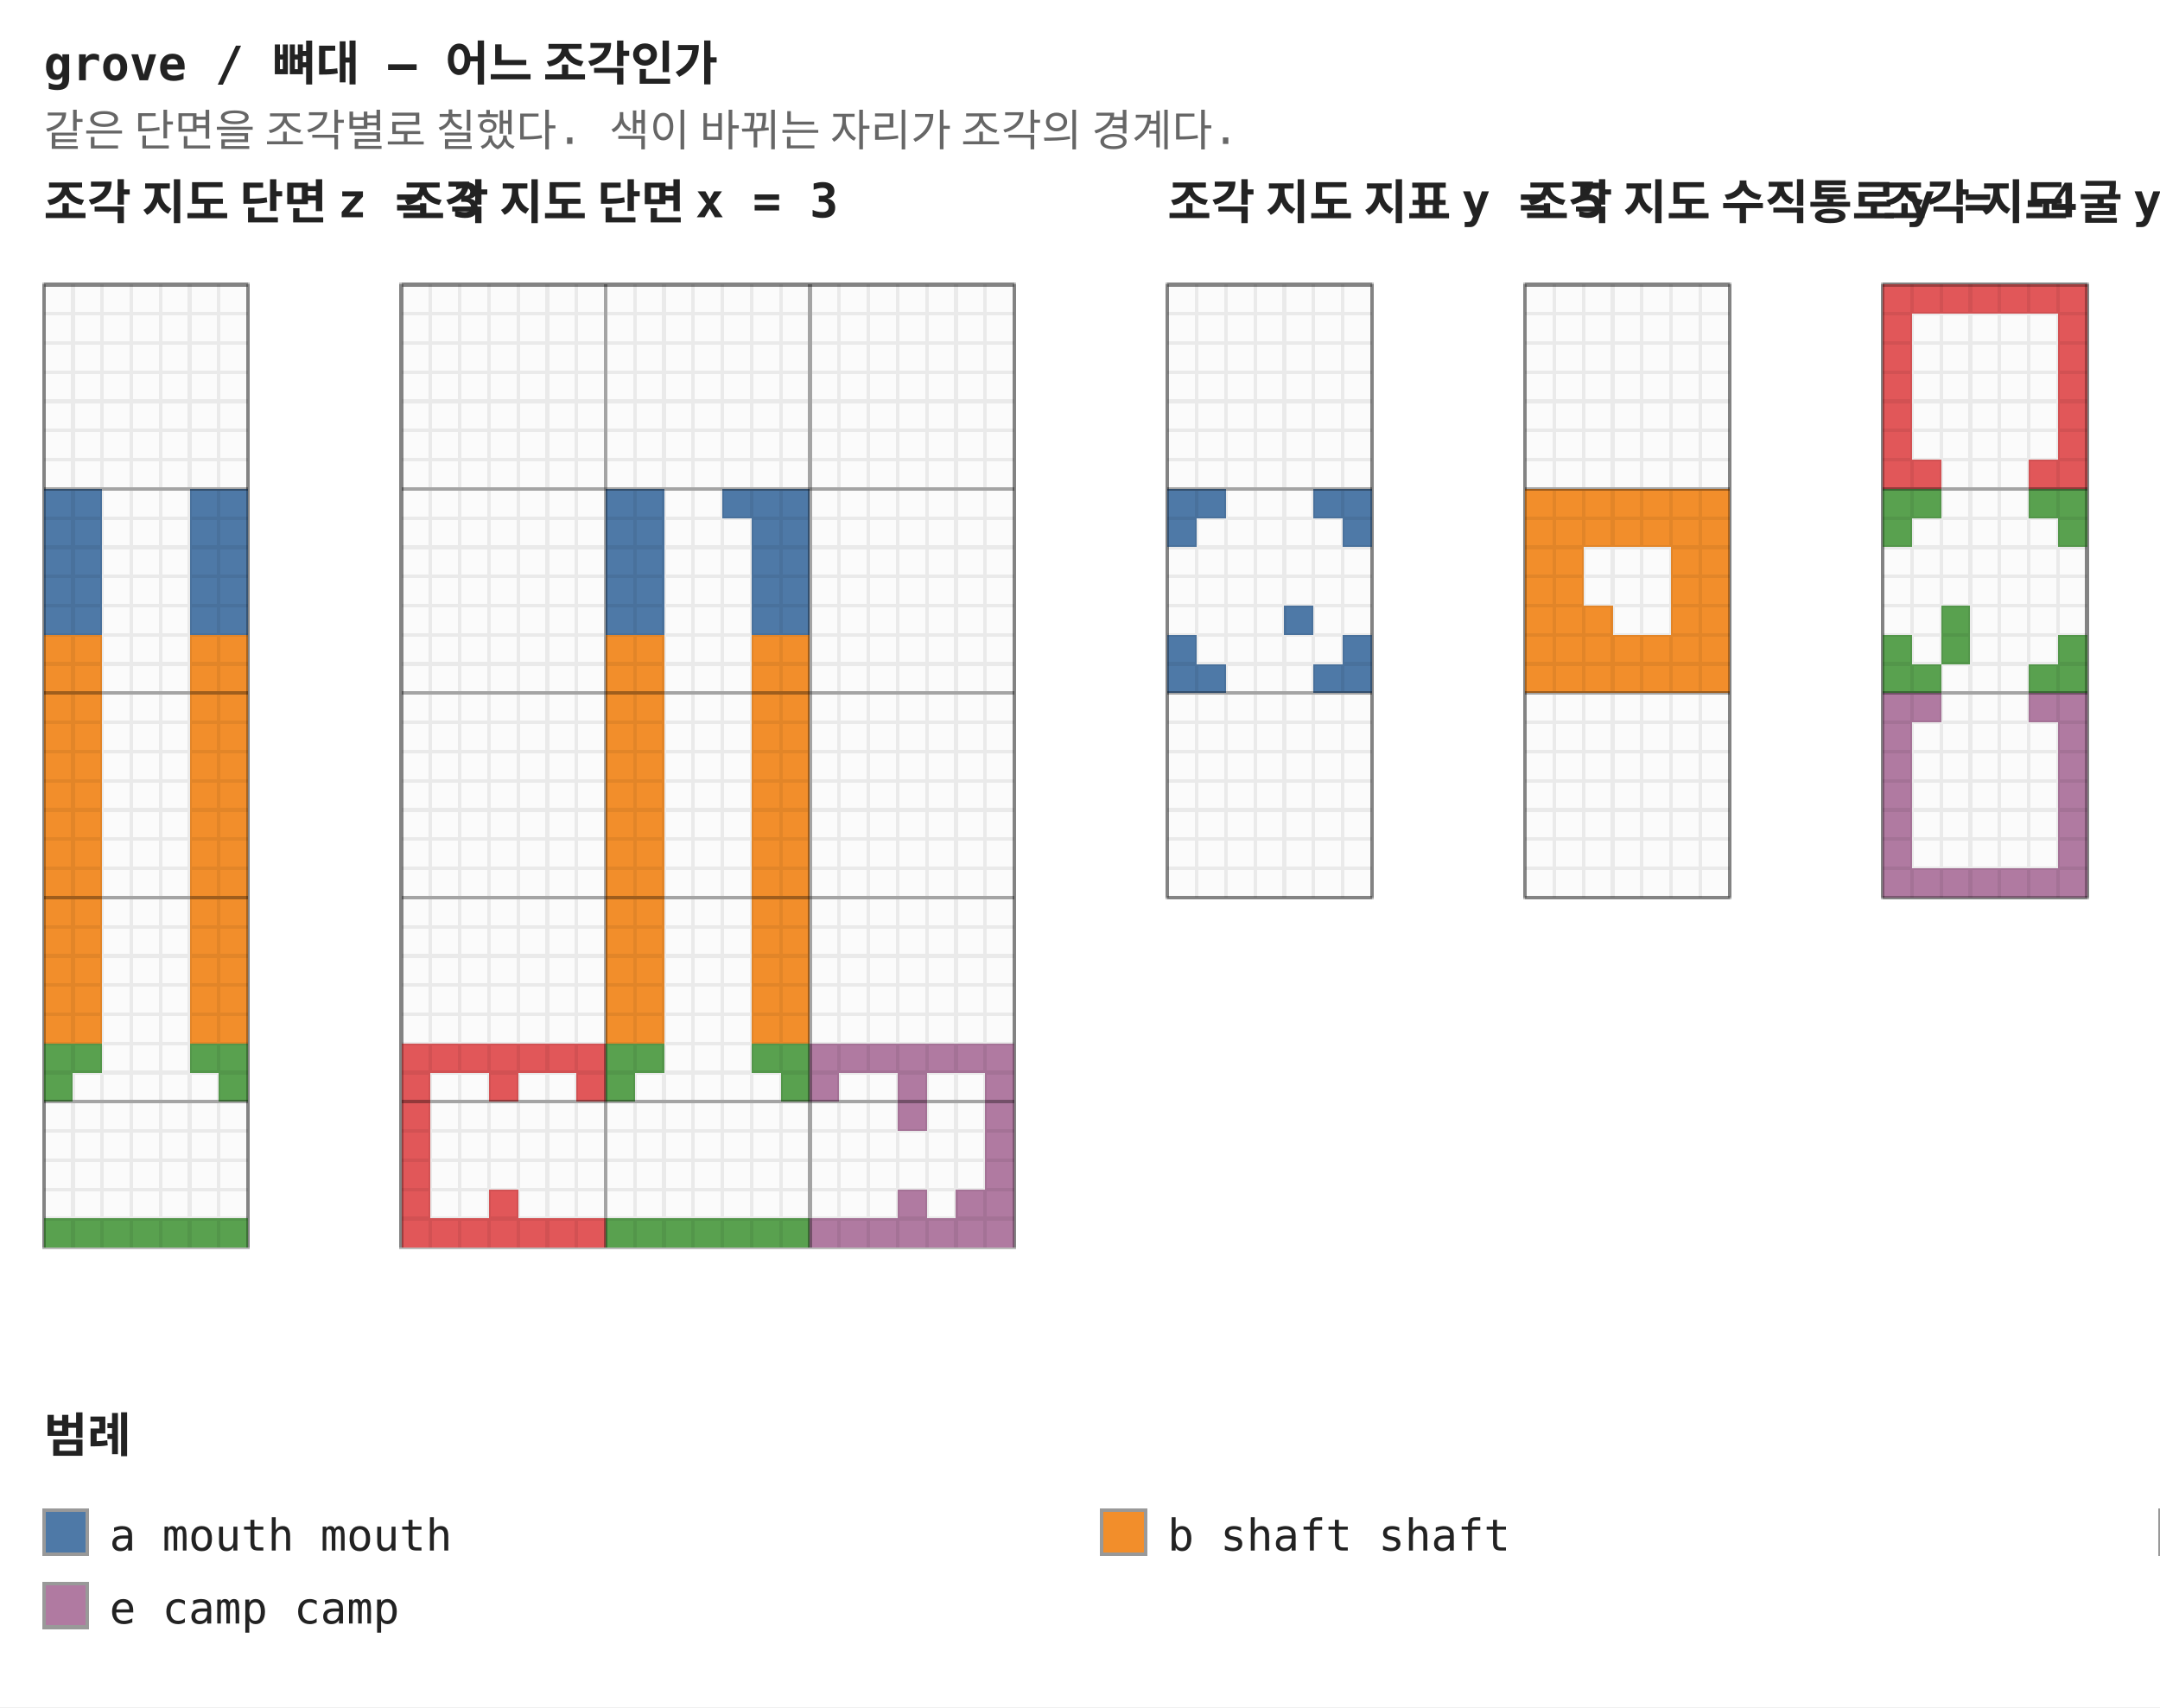
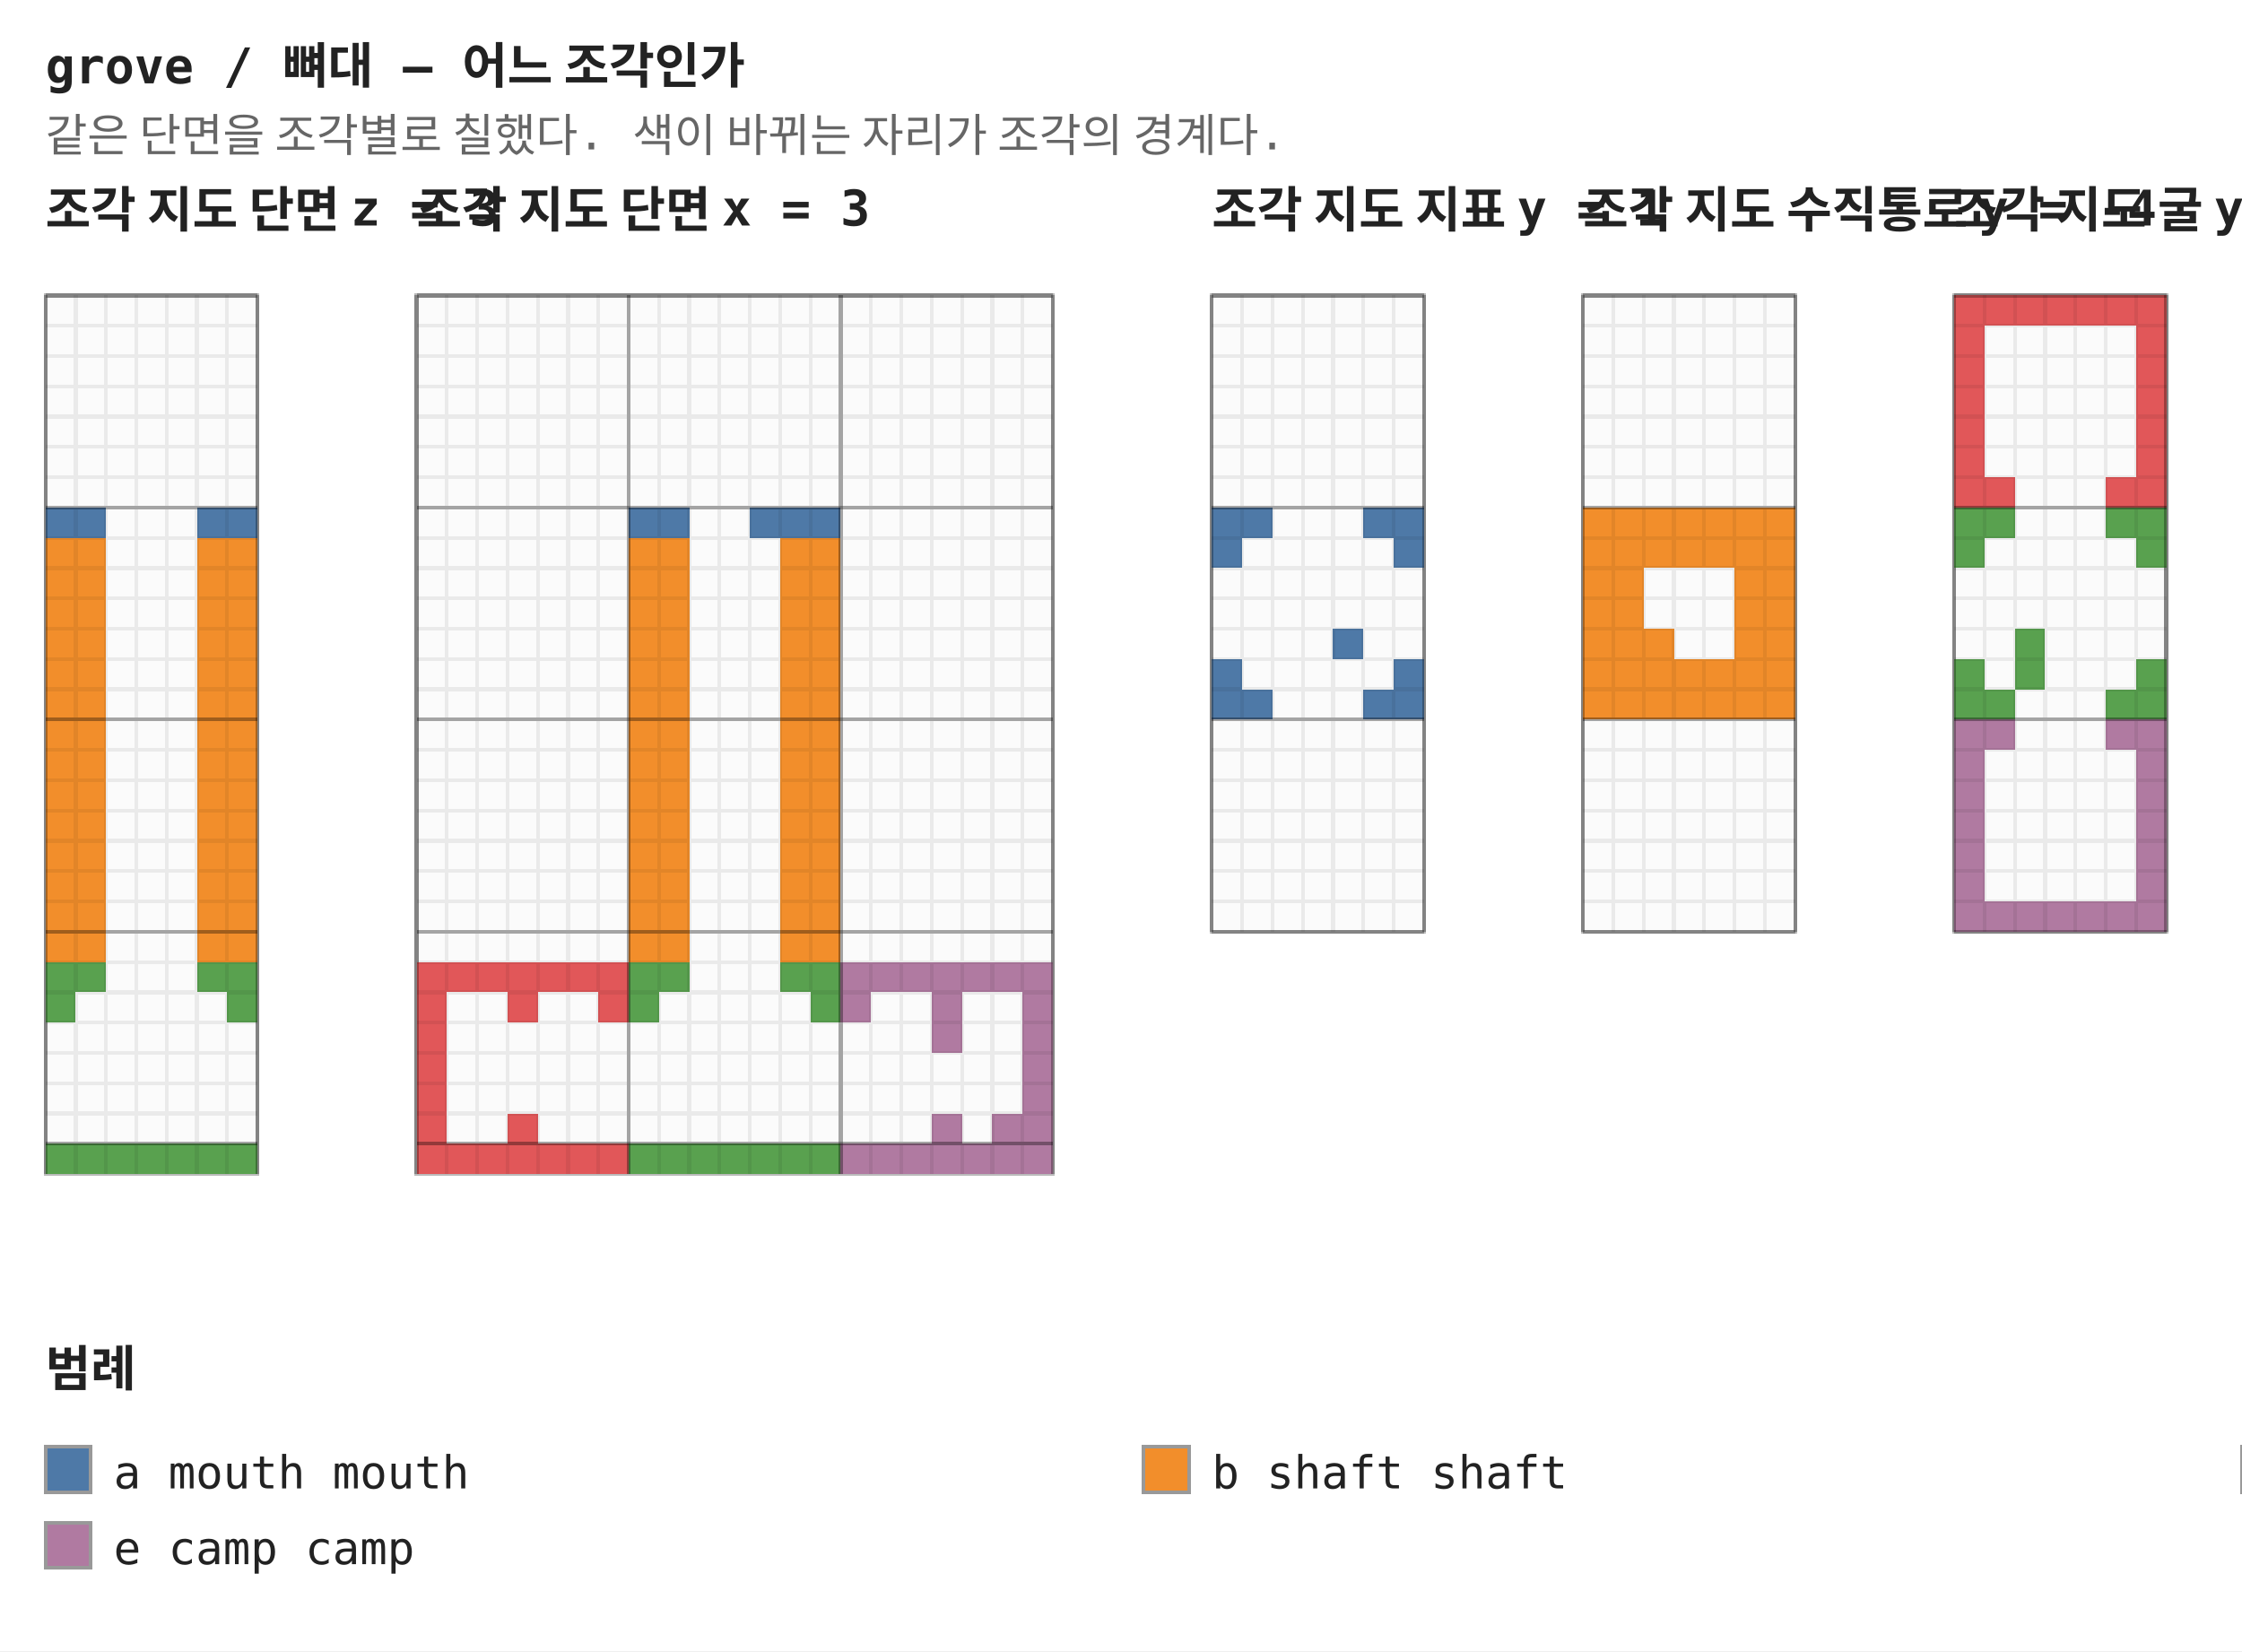
- <svg xmlns="http://www.w3.org/2000/svg" width="592" height="468" viewBox="0 0 592 468" shape-rendering="crispEdges" font-family="Consolas,'Malgun Gothic','Noto Sans KR',monospace">
+ <svg xmlns="http://www.w3.org/2000/svg" width="592" height="436" viewBox="0 0 592 436" shape-rendering="crispEdges" font-family="Consolas,'Malgun Gothic','Noto Sans KR',monospace">
  <style>text{fill:#222;shape-rendering:auto}.cap{font-size:13px;font-weight:bold}.leg{font-size:12px}.sub{font-size:12px;fill:#666}.tick{font-size:8px;fill:#999;text-anchor:middle}.arrow{font-size:10px;fill:#fff;text-anchor:middle}.fine{stroke:#000;stroke-opacity:.07;stroke-width:1;fill:none}.grid{stroke:#000;stroke-opacity:.30;stroke-width:1}</style>
  <rect width="100%" height="100%" fill="#fff" />
  <text x="12" y="22" class="cap" font-size="16">grove / 뼈대 — 어느 조각인가</text>
  <text x="12" y="40" class="sub">같은 단면을 조각별로 칠했다. 색이 바뀌는 자리가 조각의 경계다.</text>
  <text x="12" y="60" class="cap">조각 지도  단면 z = 3</text>
-   <rect x="12" y="78" width="56" height="264" fill="#fbfbfb" stroke="#bbb" />
-   <path transform="translate(12,78) scale(8)" fill="#4e79a7" d="M0 7h2v1h-2zM5 7h2v1h-2zM0 8h2v1h-2zM5 8h2v1h-2zM0 9h2v1h-2zM5 9h2v1h-2zM0 10h2v1h-2zM5 10h2v1h-2zM0 11h2v1h-2zM5 11h2v1h-2z" />
-   <path transform="translate(12,78) scale(8)" fill="#f28e2b" d="M0 12h2v1h-2zM5 12h2v1h-2zM0 13h2v1h-2zM5 13h2v1h-2zM0 14h2v1h-2zM5 14h2v1h-2zM0 15h2v1h-2zM5 15h2v1h-2zM0 16h2v1h-2zM5 16h2v1h-2zM0 17h2v1h-2zM5 17h2v1h-2zM0 18h2v1h-2zM5 18h2v1h-2zM0 19h2v1h-2zM5 19h2v1h-2zM0 20h2v1h-2zM5 20h2v1h-2zM0 21h2v1h-2zM5 21h2v1h-2zM0 22h2v1h-2zM5 22h2v1h-2zM0 23h2v1h-2zM5 23h2v1h-2zM0 24h2v1h-2zM5 24h2v1h-2zM0 25h2v1h-2zM5 25h2v1h-2z" />
-   <path transform="translate(12,78) scale(8)" fill="#59a14f" d="M0 26h2v1h-2zM5 26h2v1h-2zM0 27h1v1h-1zM6 27h1v1h-1zM0 32h7v1h-7z" />
-   <path class="fine" d="M20 78v264M28 78v264M36 78v264M44 78v264M52 78v264M60 78v264M12 86h56M12 94h56M12 102h56M12 110h56M12 118h56M12 126h56M12 134h56M12 142h56M12 150h56M12 158h56M12 166h56M12 174h56M12 182h56M12 190h56M12 198h56M12 206h56M12 214h56M12 222h56M12 230h56M12 238h56M12 246h56M12 254h56M12 262h56M12 270h56M12 278h56M12 286h56M12 294h56M12 302h56M12 310h56M12 318h56M12 326h56M12 334h56" />
-   <line x1="12" y1="78" x2="12" y2="342" class="grid" />
-   <line x1="68" y1="78" x2="68" y2="342" class="grid" />
+   <rect x="12" y="78" width="56" height="232" fill="#fbfbfb" stroke="#bbb" />
+   <path transform="translate(12,78) scale(8)" fill="#4e79a7" d="M0 7h2v1h-2zM5 7h2v1h-2z" />
+   <path transform="translate(12,78) scale(8)" fill="#f28e2b" d="M0 8h2v1h-2zM5 8h2v1h-2zM0 9h2v1h-2zM5 9h2v1h-2zM0 10h2v1h-2zM5 10h2v1h-2zM0 11h2v1h-2zM5 11h2v1h-2zM0 12h2v1h-2zM5 12h2v1h-2zM0 13h2v1h-2zM5 13h2v1h-2zM0 14h2v1h-2zM5 14h2v1h-2zM0 15h2v1h-2zM5 15h2v1h-2zM0 16h2v1h-2zM5 16h2v1h-2zM0 17h2v1h-2zM5 17h2v1h-2zM0 18h2v1h-2zM5 18h2v1h-2zM0 19h2v1h-2zM5 19h2v1h-2zM0 20h2v1h-2zM5 20h2v1h-2zM0 21h2v1h-2zM5 21h2v1h-2z" />
+   <path transform="translate(12,78) scale(8)" fill="#59a14f" d="M0 22h2v1h-2zM5 22h2v1h-2zM0 23h1v1h-1zM6 23h1v1h-1zM0 28h7v1h-7z" />
+   <path class="fine" d="M20 78v232M28 78v232M36 78v232M44 78v232M52 78v232M60 78v232M12 86h56M12 94h56M12 102h56M12 110h56M12 118h56M12 126h56M12 134h56M12 142h56M12 150h56M12 158h56M12 166h56M12 174h56M12 182h56M12 190h56M12 198h56M12 206h56M12 214h56M12 222h56M12 230h56M12 238h56M12 246h56M12 254h56M12 262h56M12 270h56M12 278h56M12 286h56M12 294h56M12 302h56" />
+   <line x1="12" y1="78" x2="12" y2="310" class="grid" />
+   <line x1="68" y1="78" x2="68" y2="310" class="grid" />
  <line x1="12" y1="78" x2="68" y2="78" class="grid" />
  <line x1="12" y1="134" x2="68" y2="134" class="grid" />
  <line x1="12" y1="190" x2="68" y2="190" class="grid" />
  <line x1="12" y1="246" x2="68" y2="246" class="grid" />
  <line x1="12" y1="302" x2="68" y2="302" class="grid" />
  <text x="110" y="60" class="cap">조각 지도  단면 x = 3</text>
-   <rect x="110" y="78" width="168" height="264" fill="#fbfbfb" stroke="#bbb" />
-   <path transform="translate(110,78) scale(8)" fill="#4e79a7" d="M7 7h2v1h-2zM11 7h3v1h-3zM7 8h2v1h-2zM12 8h2v1h-2zM7 9h2v1h-2zM12 9h2v1h-2zM7 10h2v1h-2zM12 10h2v1h-2zM7 11h2v1h-2zM12 11h2v1h-2z" />
-   <path transform="translate(110,78) scale(8)" fill="#f28e2b" d="M7 12h2v1h-2zM12 12h2v1h-2zM7 13h2v1h-2zM12 13h2v1h-2zM7 14h2v1h-2zM12 14h2v1h-2zM7 15h2v1h-2zM12 15h2v1h-2zM7 16h2v1h-2zM12 16h2v1h-2zM7 17h2v1h-2zM12 17h2v1h-2zM7 18h2v1h-2zM12 18h2v1h-2zM7 19h2v1h-2zM12 19h2v1h-2zM7 20h2v1h-2zM12 20h2v1h-2zM7 21h2v1h-2zM12 21h2v1h-2zM7 22h2v1h-2zM12 22h2v1h-2zM7 23h2v1h-2zM12 23h2v1h-2zM7 24h2v1h-2zM12 24h2v1h-2zM7 25h2v1h-2zM12 25h2v1h-2z" />
-   <path transform="translate(110,78) scale(8)" fill="#e15759" d="M0 26h7v1h-7zM0 27h1v1h-1zM3 27h1v1h-1zM6 27h1v1h-1zM0 28h1v1h-1zM0 29h1v1h-1zM0 30h1v1h-1zM0 31h1v1h-1zM3 31h1v1h-1zM0 32h7v1h-7z" />
-   <path transform="translate(110,78) scale(8)" fill="#59a14f" d="M7 26h2v1h-2zM12 26h2v1h-2zM7 27h1v1h-1zM13 27h1v1h-1zM7 32h7v1h-7z" />
-   <path transform="translate(110,78) scale(8)" fill="#b07aa1" d="M14 26h7v1h-7zM14 27h1v1h-1zM17 27h1v1h-1zM20 27h1v1h-1zM17 28h1v1h-1zM20 28h1v1h-1zM20 29h1v1h-1zM20 30h1v1h-1zM17 31h1v1h-1zM19 31h2v1h-2zM14 32h7v1h-7z" />
-   <path class="fine" d="M118 78v264M126 78v264M134 78v264M142 78v264M150 78v264M158 78v264M166 78v264M174 78v264M182 78v264M190 78v264M198 78v264M206 78v264M214 78v264M222 78v264M230 78v264M238 78v264M246 78v264M254 78v264M262 78v264M270 78v264M110 86h168M110 94h168M110 102h168M110 110h168M110 118h168M110 126h168M110 134h168M110 142h168M110 150h168M110 158h168M110 166h168M110 174h168M110 182h168M110 190h168M110 198h168M110 206h168M110 214h168M110 222h168M110 230h168M110 238h168M110 246h168M110 254h168M110 262h168M110 270h168M110 278h168M110 286h168M110 294h168M110 302h168M110 310h168M110 318h168M110 326h168M110 334h168" />
-   <line x1="110" y1="78" x2="110" y2="342" class="grid" />
-   <line x1="166" y1="78" x2="166" y2="342" class="grid" />
-   <line x1="222" y1="78" x2="222" y2="342" class="grid" />
-   <line x1="278" y1="78" x2="278" y2="342" class="grid" />
+   <rect x="110" y="78" width="168" height="232" fill="#fbfbfb" stroke="#bbb" />
+   <path transform="translate(110,78) scale(8)" fill="#4e79a7" d="M7 7h2v1h-2zM11 7h3v1h-3z" />
+   <path transform="translate(110,78) scale(8)" fill="#f28e2b" d="M7 8h2v1h-2zM12 8h2v1h-2zM7 9h2v1h-2zM12 9h2v1h-2zM7 10h2v1h-2zM12 10h2v1h-2zM7 11h2v1h-2zM12 11h2v1h-2zM7 12h2v1h-2zM12 12h2v1h-2zM7 13h2v1h-2zM12 13h2v1h-2zM7 14h2v1h-2zM12 14h2v1h-2zM7 15h2v1h-2zM12 15h2v1h-2zM7 16h2v1h-2zM12 16h2v1h-2zM7 17h2v1h-2zM12 17h2v1h-2zM7 18h2v1h-2zM12 18h2v1h-2zM7 19h2v1h-2zM12 19h2v1h-2zM7 20h2v1h-2zM12 20h2v1h-2zM7 21h2v1h-2zM12 21h2v1h-2z" />
+   <path transform="translate(110,78) scale(8)" fill="#e15759" d="M0 22h7v1h-7zM0 23h1v1h-1zM3 23h1v1h-1zM6 23h1v1h-1zM0 24h1v1h-1zM0 25h1v1h-1zM0 26h1v1h-1zM0 27h1v1h-1zM3 27h1v1h-1zM0 28h7v1h-7z" />
+   <path transform="translate(110,78) scale(8)" fill="#59a14f" d="M7 22h2v1h-2zM12 22h2v1h-2zM7 23h1v1h-1zM13 23h1v1h-1zM7 28h7v1h-7z" />
+   <path transform="translate(110,78) scale(8)" fill="#b07aa1" d="M14 22h7v1h-7zM14 23h1v1h-1zM17 23h1v1h-1zM20 23h1v1h-1zM17 24h1v1h-1zM20 24h1v1h-1zM20 25h1v1h-1zM20 26h1v1h-1zM17 27h1v1h-1zM19 27h2v1h-2zM14 28h7v1h-7z" />
+   <path class="fine" d="M118 78v232M126 78v232M134 78v232M142 78v232M150 78v232M158 78v232M166 78v232M174 78v232M182 78v232M190 78v232M198 78v232M206 78v232M214 78v232M222 78v232M230 78v232M238 78v232M246 78v232M254 78v232M262 78v232M270 78v232M110 86h168M110 94h168M110 102h168M110 110h168M110 118h168M110 126h168M110 134h168M110 142h168M110 150h168M110 158h168M110 166h168M110 174h168M110 182h168M110 190h168M110 198h168M110 206h168M110 214h168M110 222h168M110 230h168M110 238h168M110 246h168M110 254h168M110 262h168M110 270h168M110 278h168M110 286h168M110 294h168M110 302h168" />
+   <line x1="110" y1="78" x2="110" y2="310" class="grid" />
+   <line x1="166" y1="78" x2="166" y2="310" class="grid" />
+   <line x1="222" y1="78" x2="222" y2="310" class="grid" />
+   <line x1="278" y1="78" x2="278" y2="310" class="grid" />
  <line x1="110" y1="78" x2="278" y2="78" class="grid" />
  <line x1="110" y1="134" x2="278" y2="134" class="grid" />
  <line x1="110" y1="190" x2="278" y2="190" class="grid" />
  <line x1="110" y1="246" x2="278" y2="246" class="grid" />
  <line x1="110" y1="302" x2="278" y2="302" class="grid" />
-   <text x="320" y="60" class="cap">조각 지도  지표  y = 5</text>
+   <text x="320" y="60" class="cap">조각 지도  지표  y = 1</text>
  <rect x="320" y="78" width="56" height="168" fill="#fbfbfb" stroke="#bbb" />
  <path transform="translate(320,78) scale(8)" fill="#4e79a7" d="M0 7h2v1h-2zM5 7h2v1h-2zM0 8h1v1h-1zM6 8h1v1h-1zM4 11h1v1h-1zM0 12h1v1h-1zM6 12h1v1h-1zM0 13h2v1h-2zM5 13h2v1h-2z" />
  <path class="fine" d="M328 78v168M336 78v168M344 78v168M352 78v168M360 78v168M368 78v168M320 86h56M320 94h56M320 102h56M320 110h56M320 118h56M320 126h56M320 134h56M320 142h56M320 150h56M320 158h56M320 166h56M320 174h56M320 182h56M320 190h56M320 198h56M320 206h56M320 214h56M320 222h56M320 230h56M320 238h56" />
  <line x1="320" y1="78" x2="320" y2="246" class="grid" />
  <line x1="376" y1="78" x2="376" y2="246" class="grid" />
  <line x1="320" y1="78" x2="376" y2="78" class="grid" />
  <line x1="320" y1="134" x2="376" y2="134" class="grid" />
  <line x1="320" y1="190" x2="376" y2="190" class="grid" />
  <line x1="320" y1="246" x2="376" y2="246" class="grid" />
  <text x="418" y="60" class="cap">조각 지도  수직통로  y = -4</text>
  <rect x="418" y="78" width="56" height="168" fill="#fbfbfb" stroke="#bbb" />
  <path transform="translate(418,78) scale(8)" fill="#f28e2b" d="M0 7h7v1h-7zM0 8h7v1h-7zM0 9h2v1h-2zM5 9h2v1h-2zM0 10h2v1h-2zM5 10h2v1h-2zM0 11h3v1h-3zM5 11h2v1h-2zM0 12h7v1h-7zM0 13h7v1h-7z" />
  <path class="fine" d="M426 78v168M434 78v168M442 78v168M450 78v168M458 78v168M466 78v168M418 86h56M418 94h56M418 102h56M418 110h56M418 118h56M418 126h56M418 134h56M418 142h56M418 150h56M418 158h56M418 166h56M418 174h56M418 182h56M418 190h56M418 198h56M418 206h56M418 214h56M418 222h56M418 230h56M418 238h56" />
  <line x1="418" y1="78" x2="418" y2="246" class="grid" />
  <line x1="474" y1="78" x2="474" y2="246" class="grid" />
  <line x1="418" y1="78" x2="474" y2="78" class="grid" />
  <line x1="418" y1="134" x2="474" y2="134" class="grid" />
  <line x1="418" y1="190" x2="474" y2="190" class="grid" />
  <line x1="418" y1="246" x2="474" y2="246" class="grid" />
  <text x="516" y="60" class="cap">조각 지도  굴  y = -18</text>
  <rect x="516" y="78" width="56" height="168" fill="#fbfbfb" stroke="#bbb" />
  <path transform="translate(516,78) scale(8)" fill="#e15759" d="M0 0h7v1h-7zM0 1h1v1h-1zM6 1h1v1h-1zM0 2h1v1h-1zM6 2h1v1h-1zM0 3h1v1h-1zM6 3h1v1h-1zM0 4h1v1h-1zM6 4h1v1h-1zM0 5h1v1h-1zM6 5h1v1h-1zM0 6h2v1h-2zM5 6h2v1h-2z" />
  <path transform="translate(516,78) scale(8)" fill="#59a14f" d="M0 7h2v1h-2zM5 7h2v1h-2zM0 8h1v1h-1zM6 8h1v1h-1zM2 11h1v1h-1zM0 12h1v1h-1zM2 12h1v1h-1zM6 12h1v1h-1zM0 13h2v1h-2zM5 13h2v1h-2z" />
  <path transform="translate(516,78) scale(8)" fill="#b07aa1" d="M0 14h2v1h-2zM5 14h2v1h-2zM0 15h1v1h-1zM6 15h1v1h-1zM0 16h1v1h-1zM6 16h1v1h-1zM0 17h1v1h-1zM6 17h1v1h-1zM0 18h1v1h-1zM6 18h1v1h-1zM0 19h1v1h-1zM6 19h1v1h-1zM0 20h7v1h-7z" />
  <path class="fine" d="M524 78v168M532 78v168M540 78v168M548 78v168M556 78v168M564 78v168M516 86h56M516 94h56M516 102h56M516 110h56M516 118h56M516 126h56M516 134h56M516 142h56M516 150h56M516 158h56M516 166h56M516 174h56M516 182h56M516 190h56M516 198h56M516 206h56M516 214h56M516 222h56M516 230h56M516 238h56" />
  <line x1="516" y1="78" x2="516" y2="246" class="grid" />
  <line x1="572" y1="78" x2="572" y2="246" class="grid" />
  <line x1="516" y1="78" x2="572" y2="78" class="grid" />
  <line x1="516" y1="134" x2="572" y2="134" class="grid" />
  <line x1="516" y1="190" x2="572" y2="190" class="grid" />
  <line x1="516" y1="246" x2="572" y2="246" class="grid" />
-   <text x="12" y="398" class="cap">범례</text>
-   <rect x="12" y="414" width="12" height="12" fill="#4e79a7" stroke="#999" />
-   <text x="30" y="425" class="leg">a  mouth  mouth</text>
-   <rect x="302" y="414" width="12" height="12" fill="#f28e2b" stroke="#999" />
-   <text x="320" y="425" class="leg">b  shaft  shaft</text>
-   <rect x="592" y="414" width="12" height="12" fill="#59a14f" stroke="#999" />
-   <text x="610" y="425" class="leg">c  hollow  hollow</text>
-   <rect x="882" y="414" width="12" height="12" fill="#e15759" stroke="#999" />
-   <text x="900" y="425" class="leg">d  pen  pen</text>
-   <rect x="12" y="434" width="12" height="12" fill="#b07aa1" stroke="#999" />
-   <text x="30" y="445" class="leg">e  camp  camp</text>
+   <text x="12" y="366" class="cap">범례</text>
+   <rect x="12" y="382" width="12" height="12" fill="#4e79a7" stroke="#999" />
+   <text x="30" y="393" class="leg">a  mouth  mouth</text>
+   <rect x="302" y="382" width="12" height="12" fill="#f28e2b" stroke="#999" />
+   <text x="320" y="393" class="leg">b  shaft  shaft</text>
+   <rect x="592" y="382" width="12" height="12" fill="#59a14f" stroke="#999" />
+   <text x="610" y="393" class="leg">c  hollow  hollow</text>
+   <rect x="882" y="382" width="12" height="12" fill="#e15759" stroke="#999" />
+   <text x="900" y="393" class="leg">d  pen  pen</text>
+   <rect x="12" y="402" width="12" height="12" fill="#b07aa1" stroke="#999" />
+   <text x="30" y="413" class="leg">e  camp  camp</text>
</svg>
